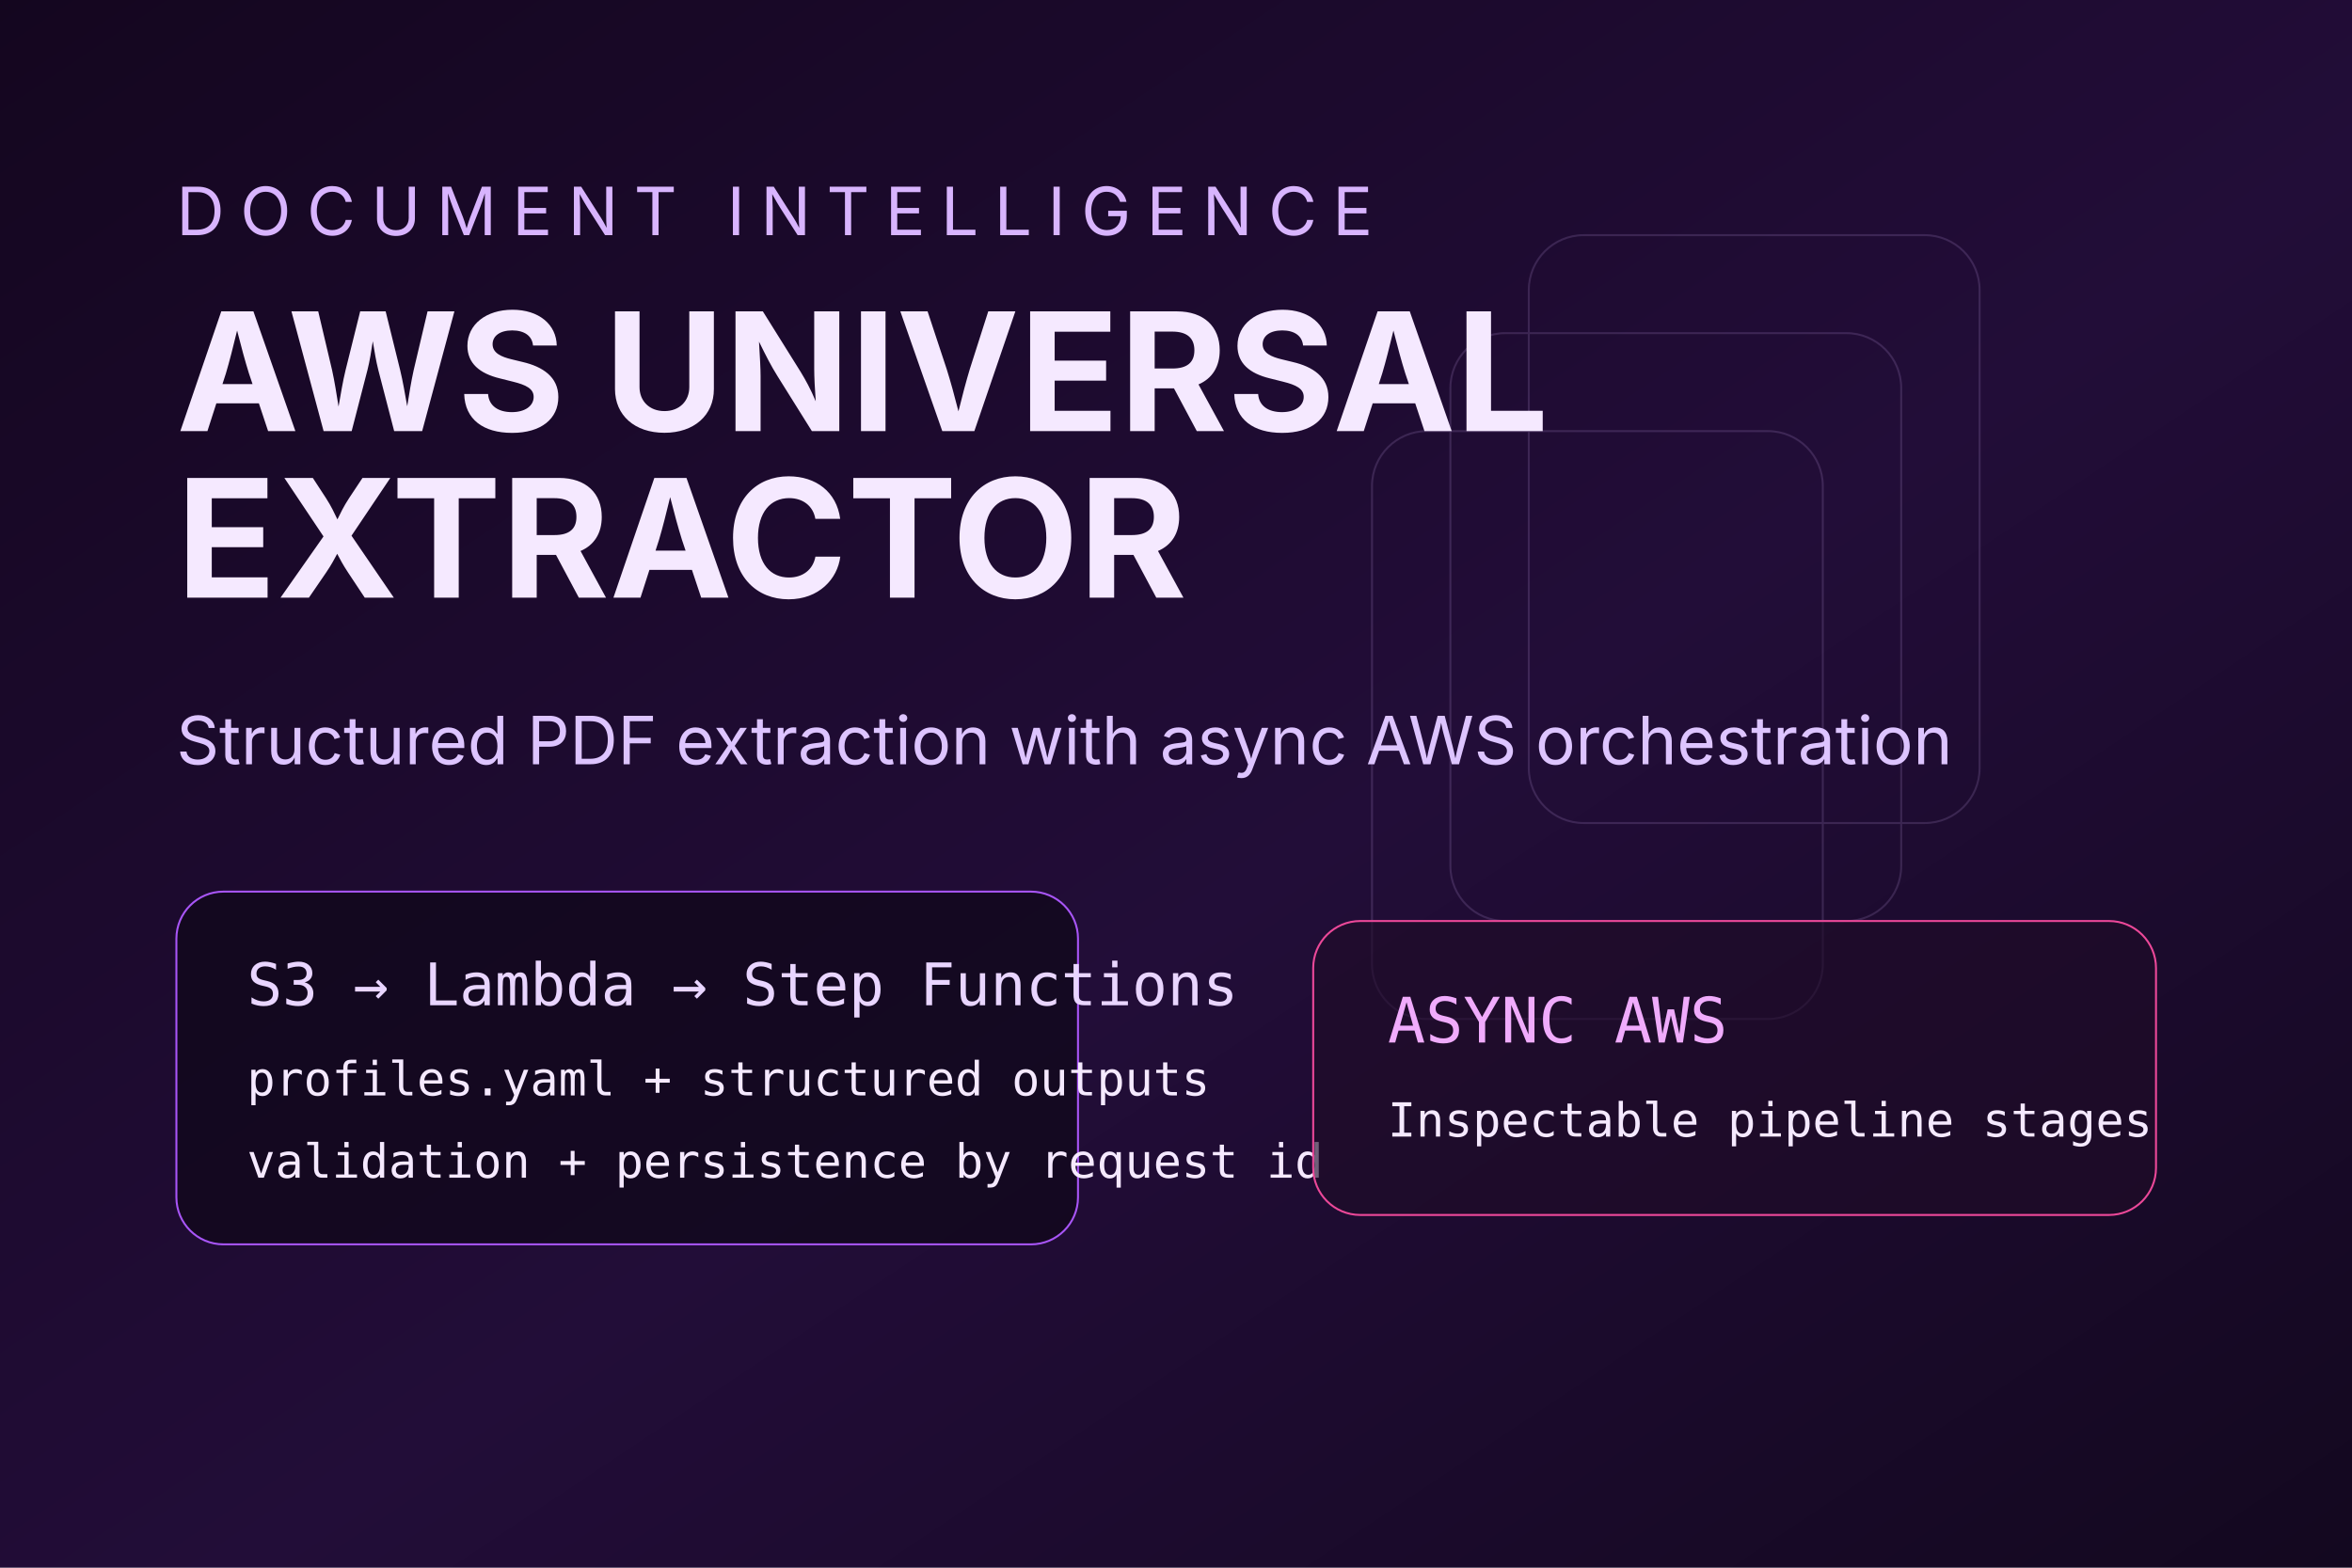
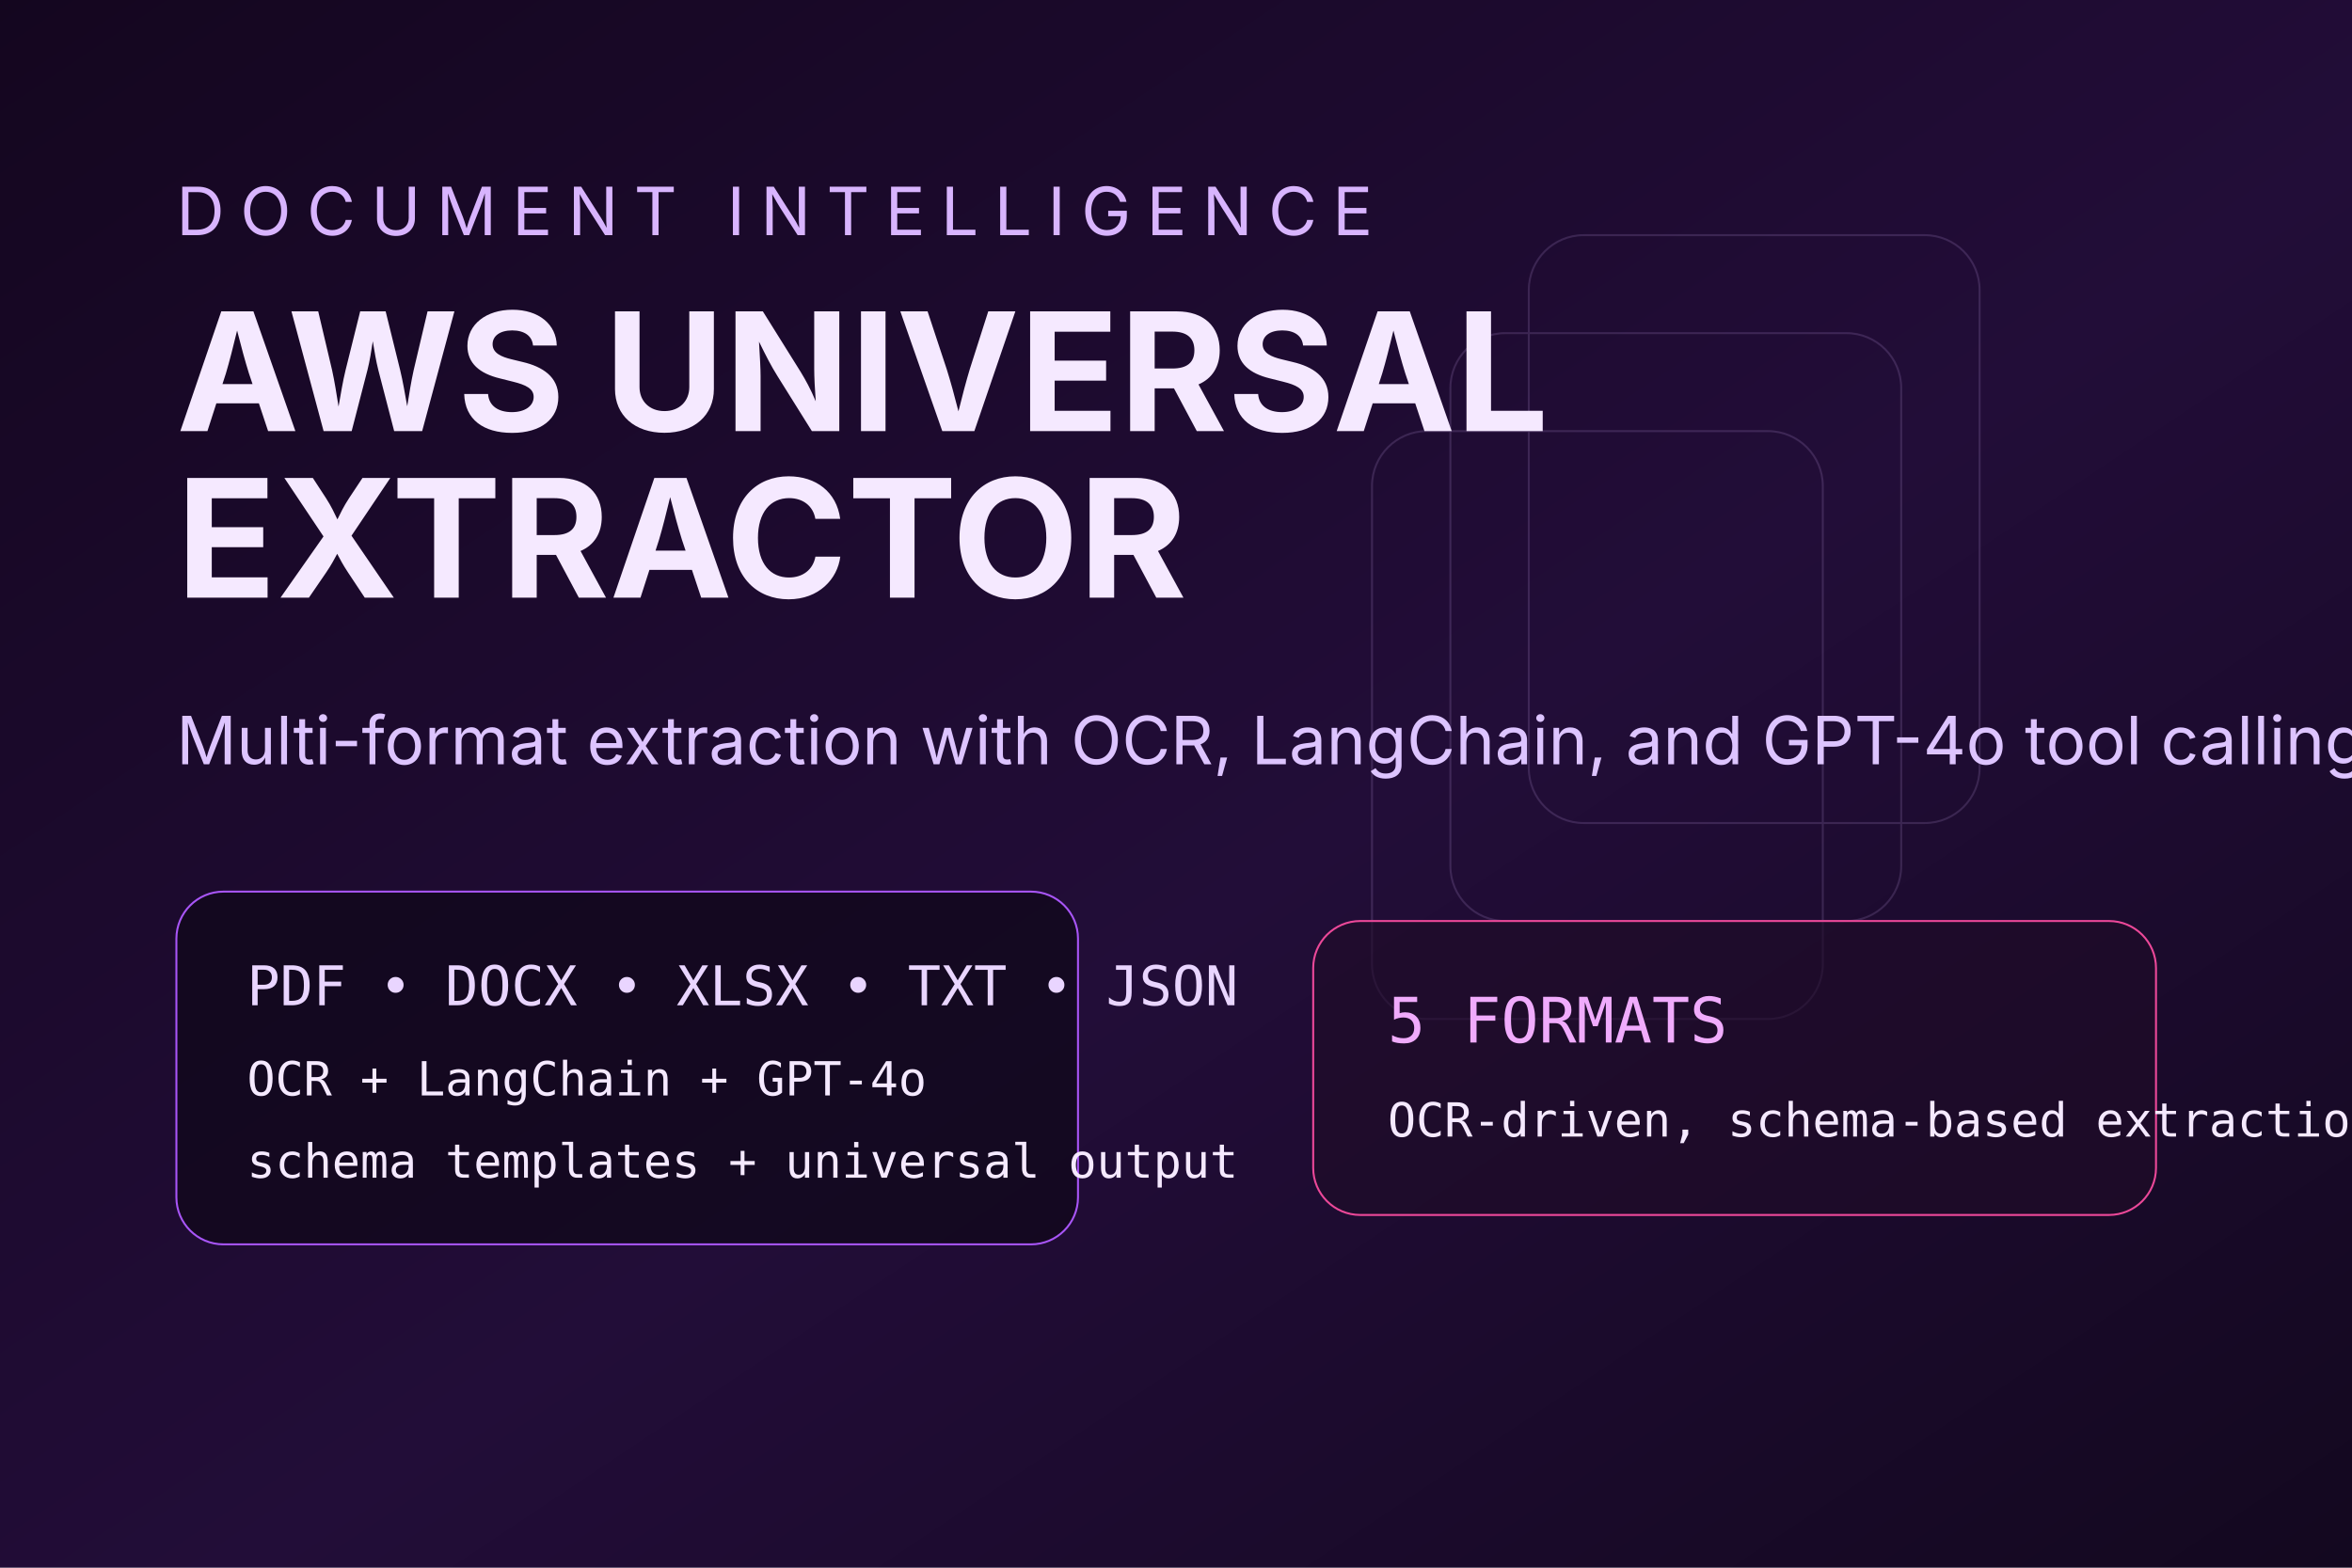
<svg xmlns="http://www.w3.org/2000/svg" viewBox="0 0 1200 800" role="img" aria-labelledby="title desc">
  <defs>
    <linearGradient id="bg" x1="0%" y1="0%" x2="100%" y2="100%">
      <stop offset="0%" stop-color="#14061f" />
      <stop offset="55%" stop-color="#220d38" />
      <stop offset="100%" stop-color="#13081f" />
    </linearGradient>
    <linearGradient id="accent" x1="0%" y1="0%" x2="100%" y2="0%">
      <stop offset="0%" stop-color="#a855f7" />
      <stop offset="100%" stop-color="#ec4899" />
    </linearGradient>
  </defs>
  <rect width="1200" height="800" fill="url(#bg)" />
  <g opacity="0.16" stroke="#d8b4fe">
    <rect x="780" y="120" width="230" height="300" rx="28" fill="none" />
    <rect x="740" y="170" width="230" height="300" rx="28" fill="none" />
    <rect x="700" y="220" width="230" height="300" rx="28" fill="none" />
  </g>
  <g font-family="Inter, Arial, sans-serif" fill="#f5e9ff">
    <text x="90" y="120" font-size="34" letter-spacing="8" fill="#d8b4fe">DOCUMENT INTELLIGENCE</text>
    <text x="90" y="220" font-size="84" font-weight="700">AWS UNIVERSAL</text>
    <text x="90" y="305" font-size="84" font-weight="700">EXTRACTOR</text>
-     <text x="90" y="390" font-size="34" fill="#ddc4ff">Structured PDF extraction with async AWS orchestration</text>
+     <text x="90" y="390" font-size="34" fill="#ddc4ff">Multi-format extraction with OCR, LangChain, and GPT-4o tool calling</text>
  </g>
  <g transform="translate(90 455)" font-family="JetBrains Mono, monospace">
    <rect width="460" height="180" rx="24" fill="rgba(16,8,26,0.72)" stroke="#a855f7" />
-     <text x="36" y="58" font-size="30" fill="#e9d5ff">S3  →  Lambda  →  Step Functions</text>
-     <text x="36" y="104" font-size="24" fill="#f5e9ff">profiles.yaml + structured outputs</text>
-     <text x="36" y="146" font-size="24" fill="#f5e9ff">validation + persistence by request id</text>
+     <text x="36" y="58" font-size="28" fill="#e9d5ff">PDF • DOCX • XLSX • TXT • JSON</text>
+     <text x="36" y="104" font-size="24" fill="#f5e9ff">OCR + LangChain + GPT-4o</text>
+     <text x="36" y="146" font-size="24" fill="#f5e9ff">schema templates + universal output</text>
  </g>
  <g transform="translate(670 470)">
    <rect width="430" height="150" rx="24" fill="rgba(32,12,40,0.62)" stroke="#ec4899" />
-     <text x="38" y="62" font-family="JetBrains Mono, monospace" font-size="32" fill="#f0abfc">ASYNC AWS</text>
-     <text x="38" y="110" font-family="JetBrains Mono, monospace" font-size="24" fill="#f5e9ff">Inspectable pipeline stages</text>
+     <text x="38" y="62" font-family="JetBrains Mono, monospace" font-size="32" fill="#f0abfc">5 FORMATS</text>
+     <text x="38" y="110" font-family="JetBrains Mono, monospace" font-size="24" fill="#f5e9ff">OCR-driven, schema-based extraction</text>
  </g>
  <path d="M90 675h1020" stroke="url(#accent)" stroke-width="4" />
</svg>
